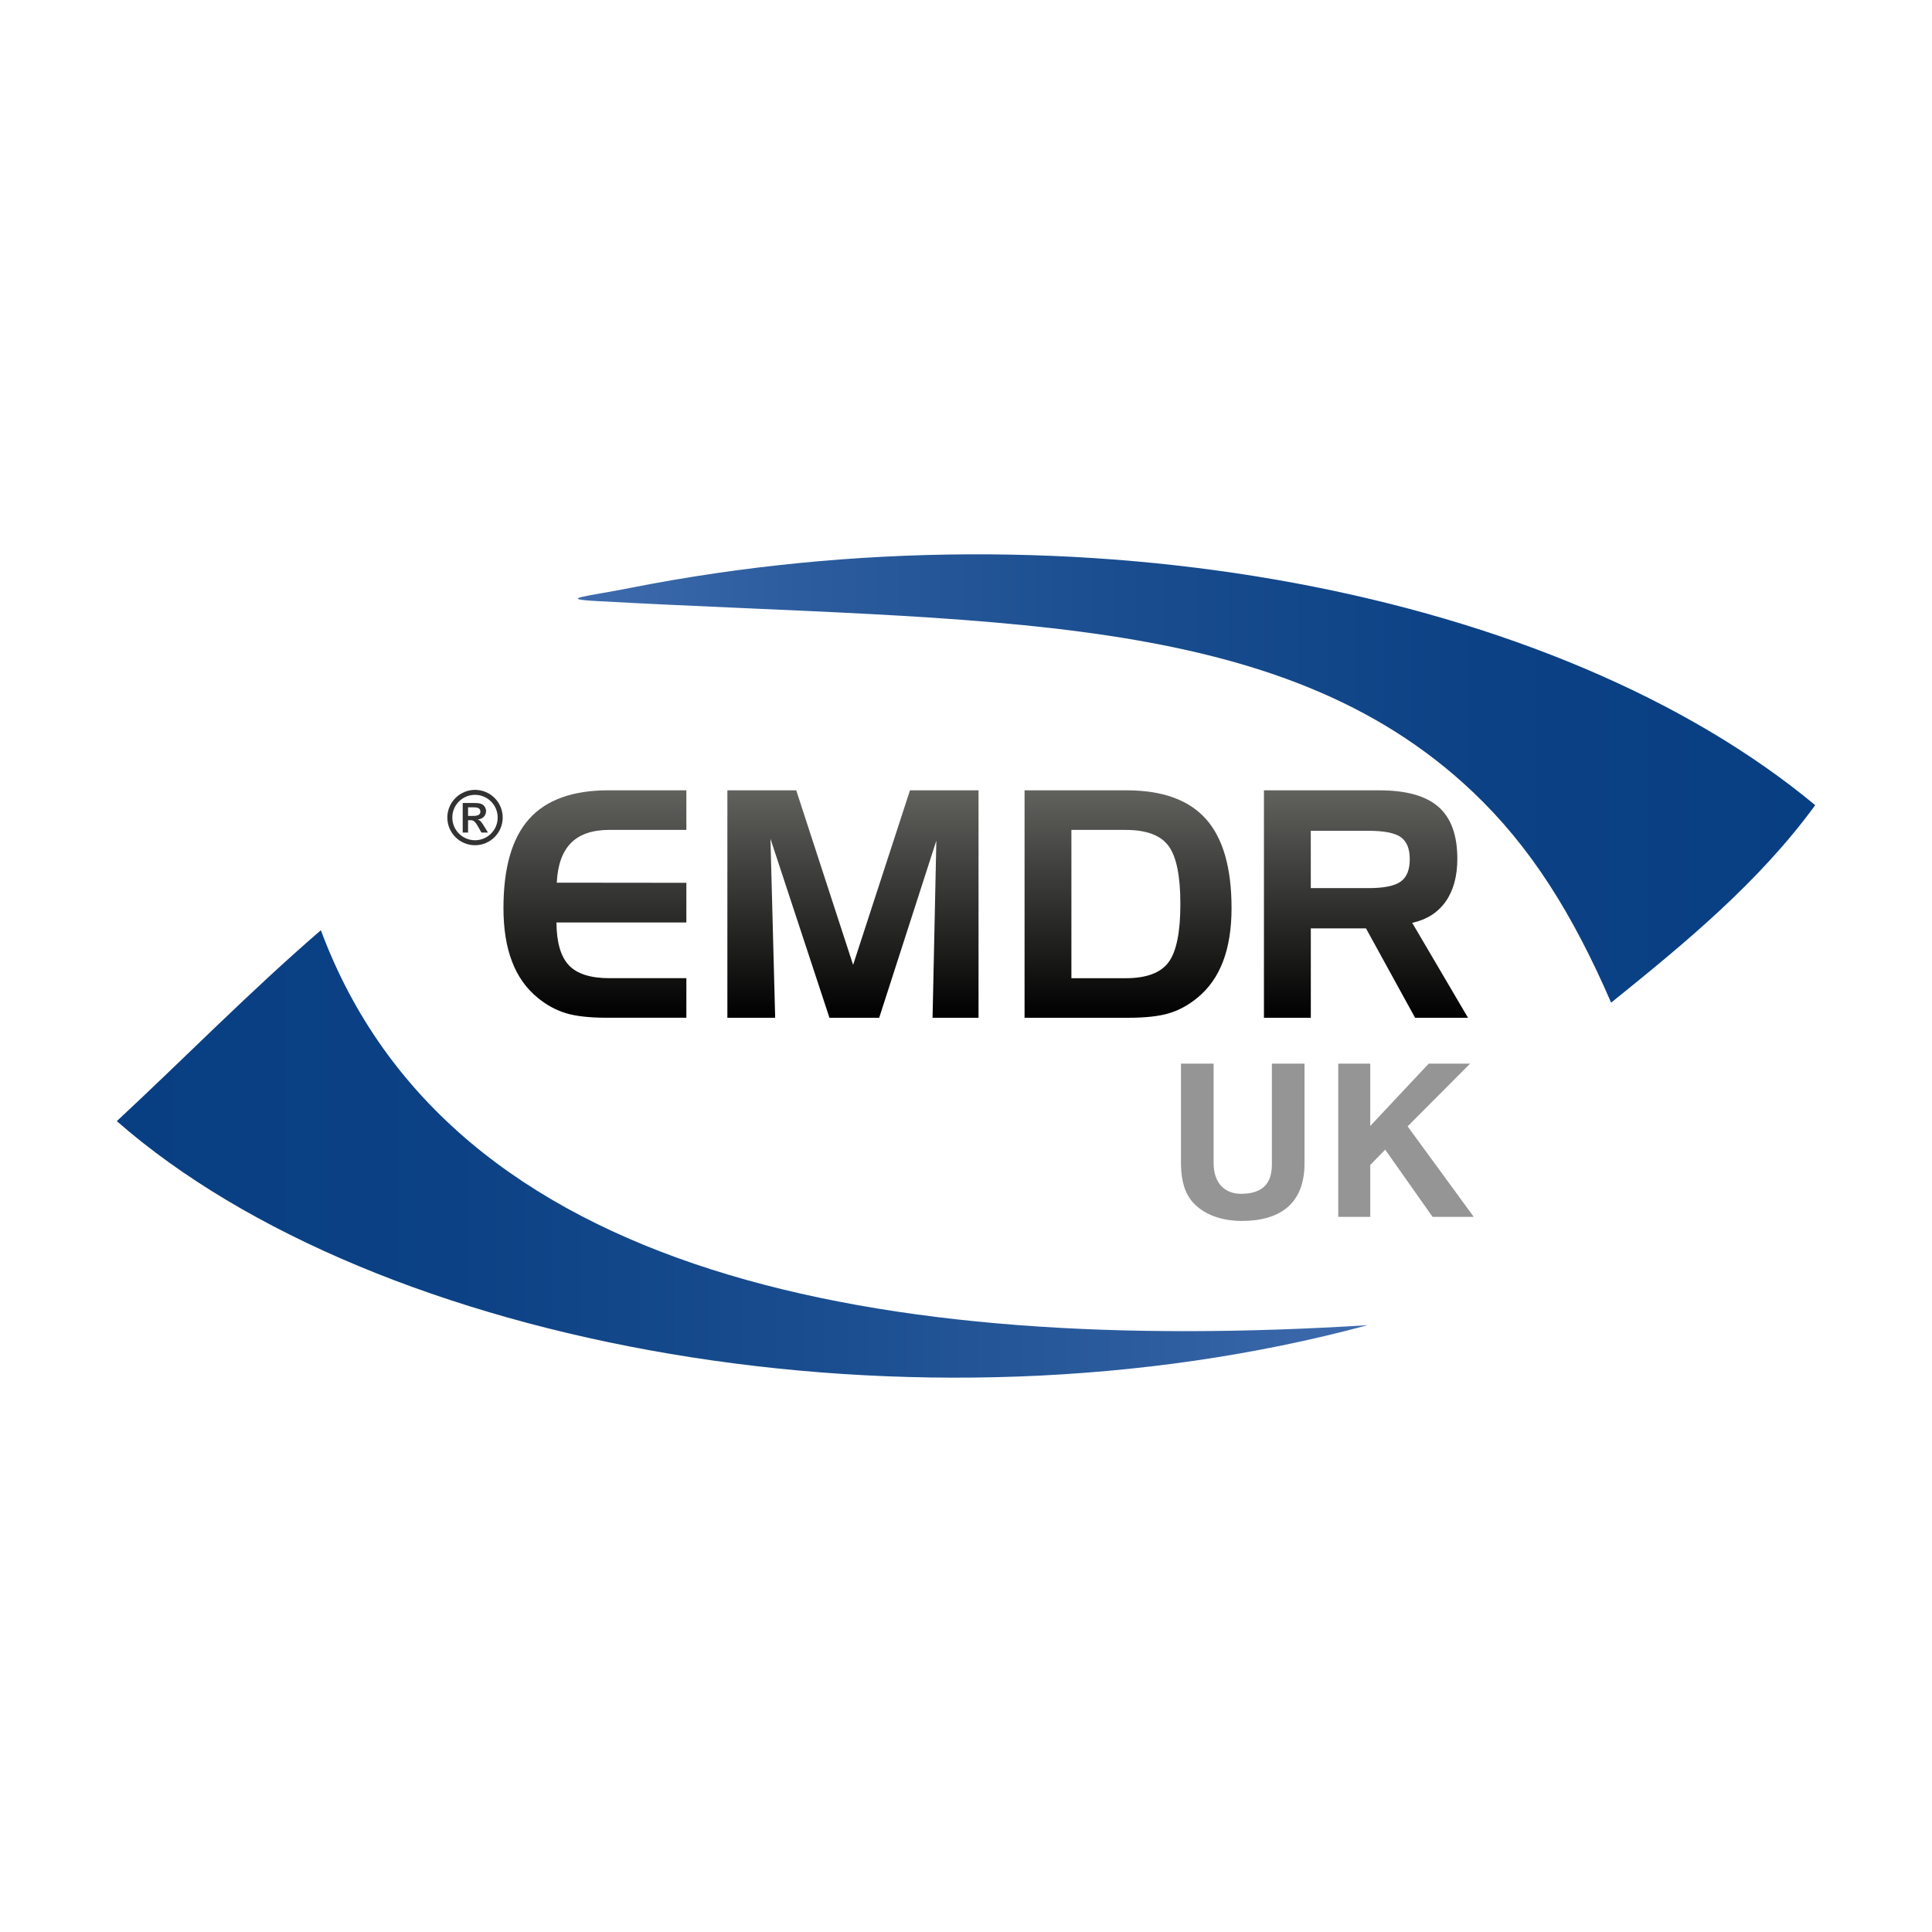
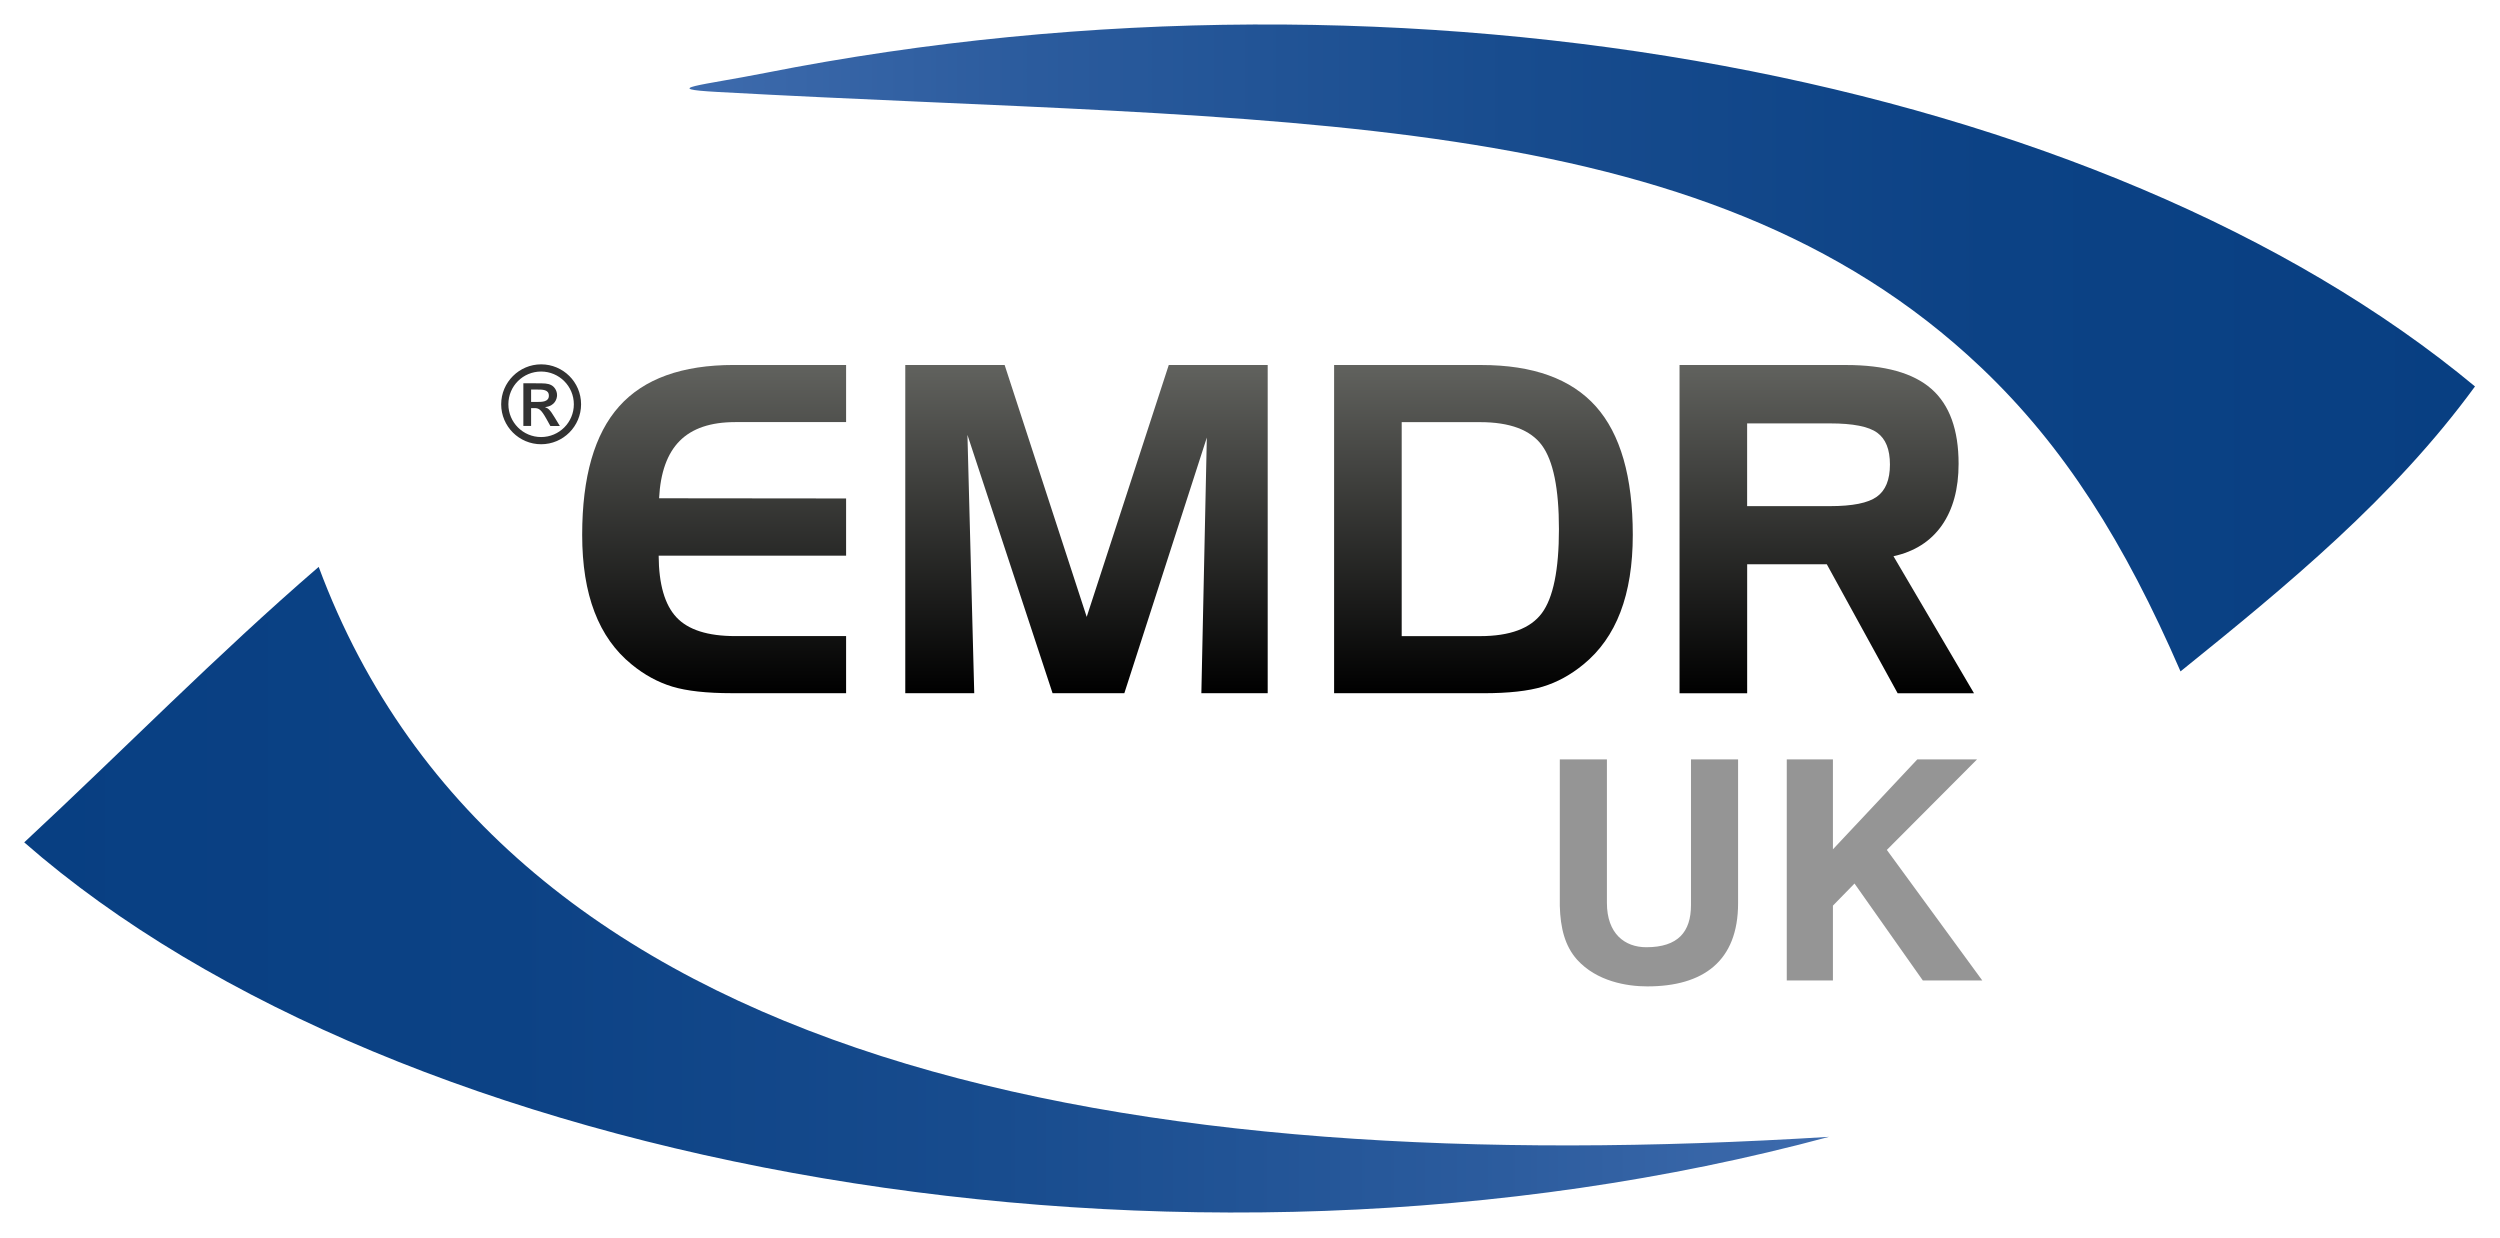
- <svg xmlns="http://www.w3.org/2000/svg" xmlns:xlink="http://www.w3.org/1999/xlink" id="Layer_1" data-name="Layer 1" viewBox="0 0 709 709">
+ <svg xmlns="http://www.w3.org/2000/svg" xmlns:xlink="http://www.w3.org/1999/xlink" id="Layer_1" data-name="Layer 1" viewBox="36.7 197.2 635.8 314.6">
  <defs>
    <style>
      .cls-1 {
        fill: url(#linear-gradient-2);
      }

      .cls-1, .cls-2 {
        fill-rule: evenodd;
      }

      .cls-3 {
        fill: #323232;
      }

      .cls-4 {
        fill: url(#linear-gradient-5);
      }

      .cls-5 {
        fill: url(#linear-gradient-6);
      }

      .cls-6 {
        fill: url(#linear-gradient-4);
      }

      .cls-7 {
        fill: url(#linear-gradient-3);
      }

      .cls-8 {
        fill: #959595;
      }

      .cls-2 {
        fill: url(#linear-gradient);
      }
    </style>
    <linearGradient id="linear-gradient" x1="42.86" y1="423.47" x2="501.86" y2="423.47" gradientUnits="userSpaceOnUse">
      <stop offset="0" stop-color="#083f82" />
      <stop offset=".27" stop-color="#0c4285" />
      <stop offset=".54" stop-color="#184c8e" />
      <stop offset=".82" stop-color="#2c5c9e" />
      <stop offset="1" stop-color="#3e6bad" />
    </linearGradient>
    <linearGradient id="linear-gradient-2" x1="212.05" y1="285.69" x2="666.14" y2="285.69" gradientUnits="userSpaceOnUse">
      <stop offset="0" stop-color="#3e6bad" />
      <stop offset=".18" stop-color="#2c5c9e" />
      <stop offset=".46" stop-color="#184c8e" />
      <stop offset=".73" stop-color="#0c4285" />
      <stop offset="1" stop-color="#083f82" />
    </linearGradient>
    <linearGradient id="linear-gradient-3" x1="218.31" y1="373.5" x2="218.31" y2="290.03" gradientUnits="userSpaceOnUse">
      <stop offset="0" stop-color="#000" />
      <stop offset="1" stop-color="#61625e" />
    </linearGradient>
    <linearGradient id="linear-gradient-4" x1="313.02" y1="373.5" x2="313.02" y2="290.03" xlink:href="#linear-gradient-3" />
    <linearGradient id="linear-gradient-5" x1="413.97" x2="413.97" xlink:href="#linear-gradient-3" />
    <linearGradient id="linear-gradient-6" x1="501.28" y1="373.51" x2="501.28" y2="290.03" xlink:href="#linear-gradient-3" />
  </defs>
  <path class="cls-8" d="M478.73,426.91c0,14.8-8.93,21.15-23.1,21.15-5.17,0-12.85-1.26-17.86-6.81-3.06-3.44-4.23-8-4.38-13.64v-37.28h11.98v36.49c0,7.84,4.54,11.28,10.02,11.28,8.07,0,11.36-3.91,11.36-10.72v-37.05h11.98v36.58Z" />
  <g>
    <polygon class="cls-8" points="502.85 446.56 491.11 446.56 491.11 390.33 502.85 390.33 502.85 413.2 524.31 390.33 539.5 390.33 516.56 413.35 540.84 446.56 525.72 446.56 508.34 421.9 502.85 427.52 502.85 446.56" />
    <path class="cls-2" d="M501.86,486.32c-165.35,44.58-363.75,8.5-459-74.89,25.05-23.28,48.95-47.69,74.89-70.06,47.38,127.45,206.21,156.04,384.11,144.95" />
    <path class="cls-1" d="M666.14,295.48c-20.73,28.39-47.7,50.54-74.89,72.47-14.24-32.81-29.54-57.19-50.73-77.3-71.15-67.54-179.04-62.22-321.3-70.06-15.1-.83-4.04-1.65,12.08-4.84,164.7-32.53,340.27,1.13,434.84,79.73" />
  </g>
  <g>
    <path class="cls-7" d="M223.65,304.55c-6.22,0-10.92,1.59-14.08,4.77-3.17,3.18-4.92,8.05-5.25,14.6l47.56.05v14.55h-47.67c.04,7.27,1.55,12.5,4.53,15.68,2.98,3.18,7.95,4.77,14.92,4.77h28.22v14.52h-29.06c-6.42,0-11.46-.56-15.14-1.67-3.67-1.12-7.12-3-10.35-5.65-4.19-3.41-7.34-7.84-9.43-13.32-2.1-5.47-3.14-12.01-3.14-19.62,0-14.76,3.13-25.66,9.4-32.68,6.27-7.02,15.99-10.53,29.16-10.53h28.56v14.52h-28.22Z" />
    <polygon class="cls-6" points="266.93 290.03 292.2 290.03 313.07 354.09 333.94 290.03 359.1 290.03 359.1 373.5 342.23 373.5 343.62 308.48 322.64 373.5 304.39 373.5 282.74 307.8 284.47 373.5 266.93 373.5 266.93 290.03" />
    <path class="cls-4" d="M375.98,290.03h37.44c13.16,0,22.87,3.51,29.14,10.53,6.26,7.02,9.39,17.92,9.39,32.68,0,7.61-1.05,14.15-3.14,19.62-2.09,5.47-5.24,9.91-9.42,13.32-3.23,2.65-6.67,4.54-10.34,5.65-3.67,1.12-8.71,1.67-15.12,1.67h-37.94v-83.48ZM413.09,304.55h-19.91v54.43h19.91c7.6,0,12.85-1.95,15.74-5.85,2.89-3.9,4.34-11.02,4.34-21.36s-1.45-17.41-4.34-21.33c-2.9-3.92-8.14-5.88-15.74-5.88" />
    <path class="cls-5" d="M463.84,290.03h42.34c9.87,0,17.12,2.03,21.72,6.08,4.61,4.05,6.91,10.4,6.91,19.03,0,6.4-1.43,11.63-4.26,15.68-2.85,4.05-6.94,6.66-12.3,7.84l20.48,34.85h-19.42l-18.02-32.81h-20.25v32.81h-17.2v-83.48ZM502.11,304.88h-21.08v21.04h21.08c5.71,0,9.68-.79,11.9-2.39,2.23-1.59,3.34-4.32,3.34-8.19s-1.08-6.53-3.25-8.1c-2.17-1.58-6.17-2.36-11.98-2.36" />
    <path class="cls-3" d="M184.48,300.02c0,5.59-4.55,10.16-10.16,10.16s-10.16-4.55-10.16-10.16,4.6-10.16,10.16-10.16,10.16,4.49,10.16,10.16M165.99,300.02c0,4.6,3.72,8.33,8.32,8.33s8.33-3.72,8.33-8.33-3.75-8.33-8.33-8.33-8.32,3.67-8.32,8.33M169.8,294.68h3.01c2.44,0,3.2,0,4.13.49.72.38,1.43,1.34,1.43,2.52,0,.93-.55,2.77-3.01,3.04v.05c.74.25,1.18.55,2.41,2.6l1.31,2.16h-2.41l-.96-1.73c-1.42-2.55-1.97-2.82-3.12-2.82h-.82v4.54h-1.97v-10.87ZM171.77,299.42h1.54c1.23,0,2.98,0,2.98-1.59s-1.64-1.56-3.07-1.56h-1.45v3.15Z" />
  </g>
</svg>
